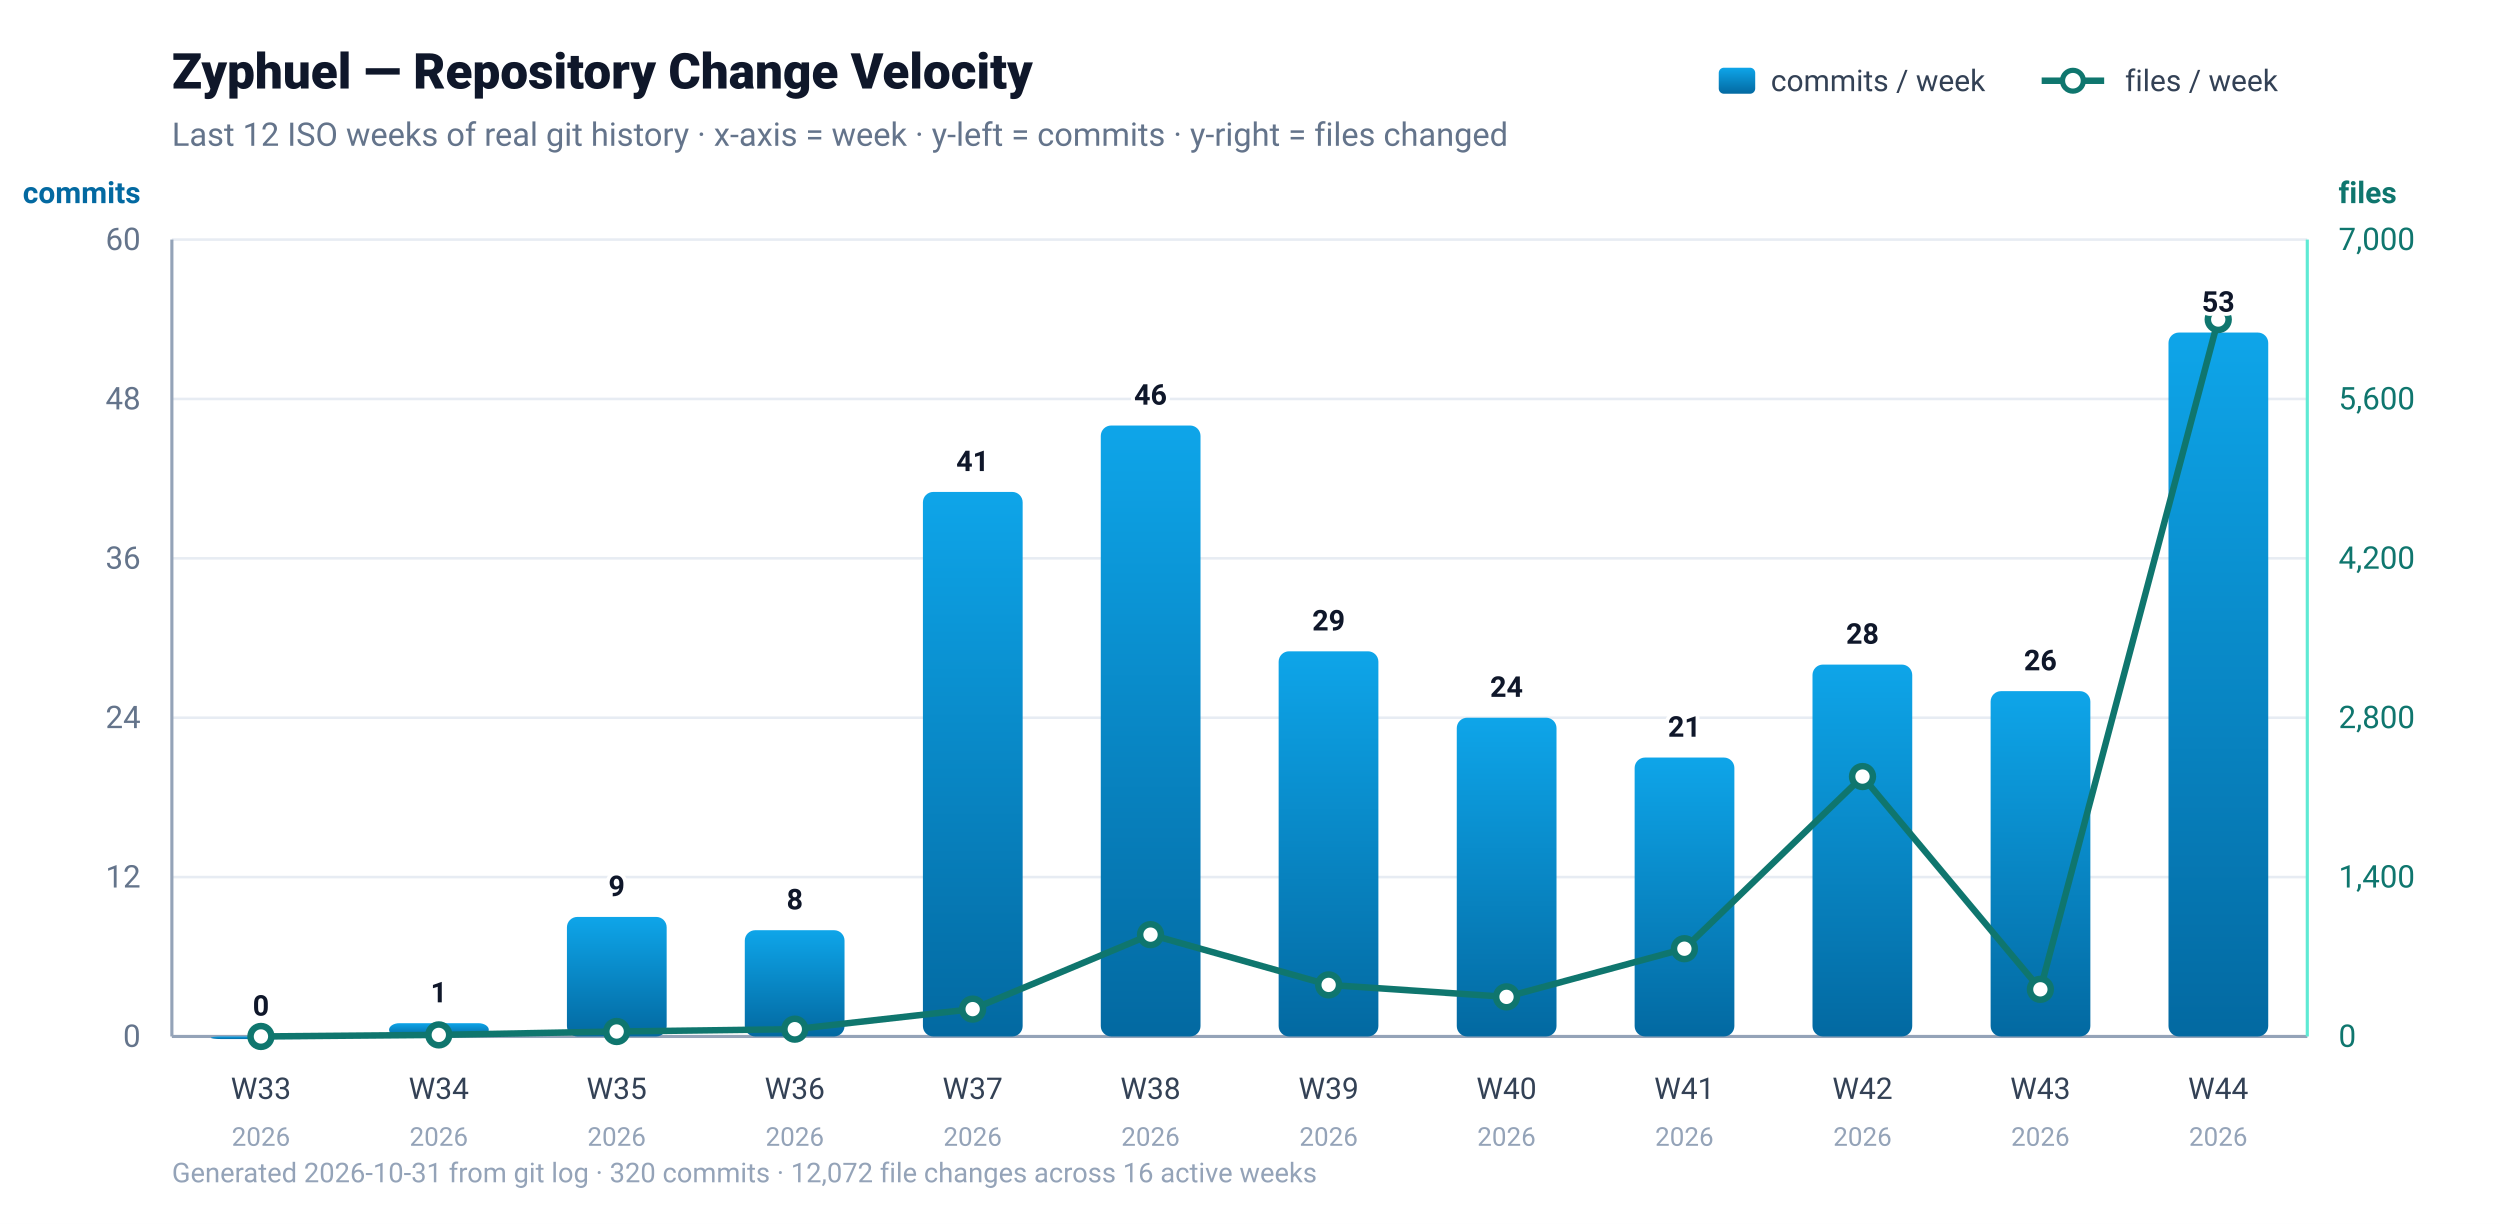
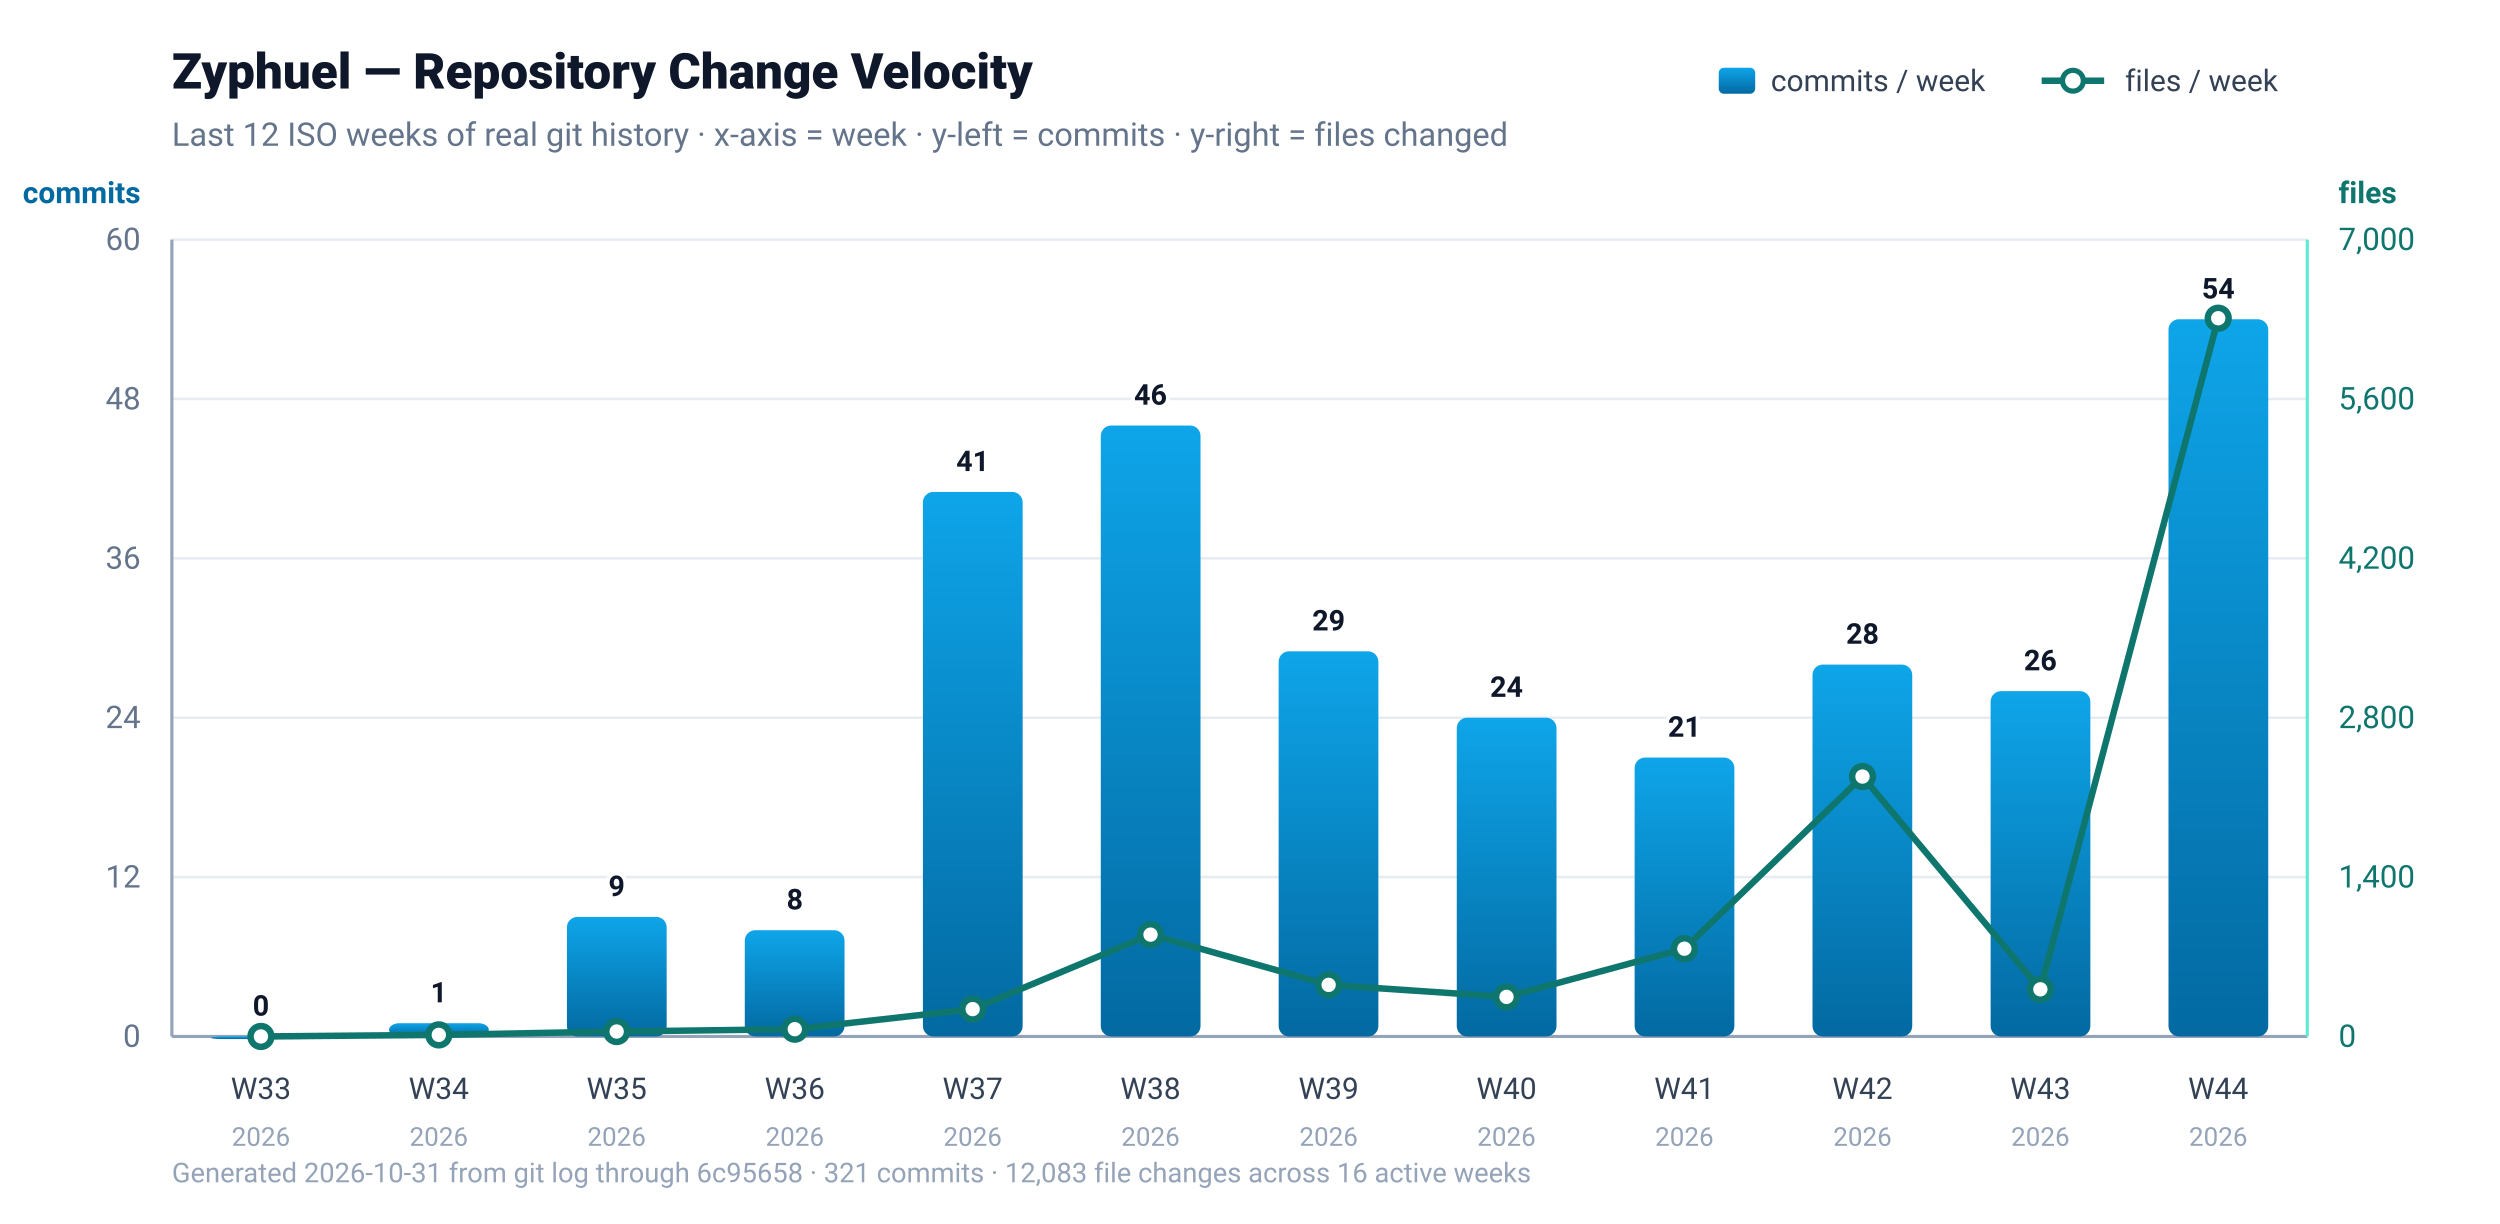
<svg xmlns="http://www.w3.org/2000/svg" width="960" height="470" viewBox="0 0 960 470" role="img" aria-label="Zyphuel repository change velocity: commits and files changed per ISO week">
  <defs>
    <linearGradient id="barGrad" x1="0" y1="0" x2="0" y2="1">
      <stop offset="0%" stop-color="#0ea5e9" />
      <stop offset="100%" stop-color="#0369a1" />
    </linearGradient>
    <style>
      text { font-family: -apple-system, BlinkMacSystemFont, "Segoe UI", Roboto, Helvetica, Arial, sans-serif; }
    </style>
  </defs>
  <rect width="960" height="470" fill="#ffffff" />
  <text x="66" y="34" font-size="19" font-weight="800" fill="#0f172a">Zyphuel — Repository Change Velocity</text>
  <text x="66" y="56" font-size="12.5" fill="#64748b">Last 12 ISO weeks of real git history · x-axis = week · y-left = commits · y-right = files changed</text>
  <rect x="660" y="26" width="14" height="10" rx="2" fill="url(#barGrad)" />
  <text x="680" y="35" font-size="11.5" fill="#334155">commits / week</text>
  <line x1="784" y1="31" x2="808" y2="31" stroke="#0f766e" stroke-width="2.5" />
  <circle cx="796" cy="31" r="4" fill="#ffffff" stroke="#0f766e" stroke-width="2" />
  <text x="816" y="35" font-size="11.5" fill="#334155">files / week</text>
  <line x1="66" y1="398.0" x2="886.0" y2="398.0" stroke="#e7ecf3" stroke-width="1" />
  <text x="54" y="402.0" text-anchor="end" font-size="12" fill="#64748b">0</text>
  <text x="898.0" y="402.0" text-anchor="start" font-size="12" fill="#0f766e">0</text>
  <line x1="66" y1="336.8" x2="886.0" y2="336.8" stroke="#e7ecf3" stroke-width="1" />
  <text x="54" y="340.8" text-anchor="end" font-size="12" fill="#64748b">12</text>
  <text x="898.0" y="340.8" text-anchor="start" font-size="12" fill="#0f766e">1,400</text>
  <line x1="66" y1="275.6" x2="886.0" y2="275.6" stroke="#e7ecf3" stroke-width="1" />
  <text x="54" y="279.6" text-anchor="end" font-size="12" fill="#64748b">24</text>
  <text x="898.0" y="279.6" text-anchor="start" font-size="12" fill="#0f766e">2,800</text>
  <line x1="66" y1="214.4" x2="886.0" y2="214.4" stroke="#e7ecf3" stroke-width="1" />
  <text x="54" y="218.4" text-anchor="end" font-size="12" fill="#64748b">36</text>
  <text x="898.0" y="218.4" text-anchor="start" font-size="12" fill="#0f766e">4,200</text>
  <line x1="66" y1="153.2" x2="886.0" y2="153.2" stroke="#e7ecf3" stroke-width="1" />
  <text x="54" y="157.2" text-anchor="end" font-size="12" fill="#64748b">48</text>
  <text x="898.0" y="157.2" text-anchor="start" font-size="12" fill="#0f766e">5,600</text>
  <line x1="66" y1="92.0" x2="886.0" y2="92.0" stroke="#e7ecf3" stroke-width="1" />
  <text x="54" y="96.0" text-anchor="end" font-size="12" fill="#64748b">60</text>
  <text x="898.0" y="96.0" text-anchor="start" font-size="12" fill="#0f766e">7,000</text>
  <line x1="66" y1="92" x2="66" y2="398" stroke="#94a3b8" stroke-width="1.2" />
  <line x1="66" y1="398" x2="886" y2="398" stroke="#94a3b8" stroke-width="1.2" />
  <line x1="886" y1="92" x2="886" y2="398" stroke="#5eead4" stroke-width="1.2" />
  <text x="54" y="78" text-anchor="end" font-size="11.5" font-weight="700" fill="#0369a1">commits</text>
  <text x="898" y="78" font-size="11.5" font-weight="700" fill="#0f766e">files</text>
  <rect x="81.0" y="398.0" width="38.3" height="1.0" rx="4" fill="url(#barGrad)" />
  <rect x="149.4" y="392.9" width="38.3" height="5.1" rx="4" fill="url(#barGrad)" />
  <rect x="217.7" y="352.1" width="38.3" height="45.9" rx="4" fill="url(#barGrad)" />
  <rect x="286.0" y="357.2" width="38.3" height="40.8" rx="4" fill="url(#barGrad)" />
  <rect x="354.4" y="188.9" width="38.3" height="209.1" rx="4" fill="url(#barGrad)" />
  <rect x="422.7" y="163.4" width="38.3" height="234.6" rx="4" fill="url(#barGrad)" />
  <rect x="491.0" y="250.1" width="38.3" height="147.9" rx="4" fill="url(#barGrad)" />
  <rect x="559.4" y="275.6" width="38.3" height="122.4" rx="4" fill="url(#barGrad)" />
  <rect x="627.7" y="290.9" width="38.3" height="107.1" rx="4" fill="url(#barGrad)" />
  <rect x="696.0" y="255.2" width="38.3" height="142.8" rx="4" fill="url(#barGrad)" />
  <rect x="764.4" y="265.4" width="38.3" height="132.6" rx="4" fill="url(#barGrad)" />
-   <rect x="832.7" y="127.7" width="38.3" height="270.3" rx="4" fill="url(#barGrad)" />
-   <polyline points="100.2,398.0 168.5,397.4 236.8,396.1 305.2,395.2 373.5,387.5 441.8,358.9 510.2,378.2 578.5,382.8 646.8,364.3 715.2,298.2 783.5,379.9 851.8,122.7" fill="none" stroke="#0f766e" stroke-width="2.5" stroke-linejoin="round" stroke-linecap="round" />
+   <rect x="832.7" y="122.6" width="38.3" height="275.4" rx="4" fill="url(#barGrad)" />
+   <polyline points="100.2,398.0 168.5,397.4 236.8,396.1 305.2,395.2 373.5,387.5 441.8,358.9 510.2,378.2 578.5,382.8 646.8,364.3 715.2,298.2 783.5,379.9 851.8,122.2" fill="none" stroke="#0f766e" stroke-width="2.5" stroke-linejoin="round" stroke-linecap="round" />
  <circle cx="100.2" cy="398.0" r="4" fill="#ffffff" stroke="#0f766e" stroke-width="2.5" />
  <circle cx="168.5" cy="397.4" r="4" fill="#ffffff" stroke="#0f766e" stroke-width="2.5" />
  <circle cx="236.8" cy="396.1" r="4" fill="#ffffff" stroke="#0f766e" stroke-width="2.5" />
  <circle cx="305.2" cy="395.2" r="4" fill="#ffffff" stroke="#0f766e" stroke-width="2.5" />
  <circle cx="373.5" cy="387.5" r="4" fill="#ffffff" stroke="#0f766e" stroke-width="2.5" />
  <circle cx="441.8" cy="358.9" r="4" fill="#ffffff" stroke="#0f766e" stroke-width="2.5" />
  <circle cx="510.2" cy="378.2" r="4" fill="#ffffff" stroke="#0f766e" stroke-width="2.5" />
  <circle cx="578.5" cy="382.8" r="4" fill="#ffffff" stroke="#0f766e" stroke-width="2.5" />
  <circle cx="646.8" cy="364.3" r="4" fill="#ffffff" stroke="#0f766e" stroke-width="2.5" />
  <circle cx="715.2" cy="298.2" r="4" fill="#ffffff" stroke="#0f766e" stroke-width="2.5" />
  <circle cx="783.5" cy="379.9" r="4" fill="#ffffff" stroke="#0f766e" stroke-width="2.5" />
-   <circle cx="851.8" cy="122.7" r="4" fill="#ffffff" stroke="#0f766e" stroke-width="2.5" />
+   <circle cx="851.8" cy="122.2" r="4" fill="#ffffff" stroke="#0f766e" stroke-width="2.5" />
  <text x="100.2" y="390.0" text-anchor="middle" font-size="11" font-weight="700" fill="#0f172a" paint-order="stroke" stroke="#ffffff" stroke-width="3" stroke-linejoin="round">0</text>
  <text x="168.5" y="384.9" text-anchor="middle" font-size="11" font-weight="700" fill="#0f172a" paint-order="stroke" stroke="#ffffff" stroke-width="3" stroke-linejoin="round">1</text>
  <text x="236.8" y="344.1" text-anchor="middle" font-size="11" font-weight="700" fill="#0f172a" paint-order="stroke" stroke="#ffffff" stroke-width="3" stroke-linejoin="round">9</text>
  <text x="305.2" y="349.2" text-anchor="middle" font-size="11" font-weight="700" fill="#0f172a" paint-order="stroke" stroke="#ffffff" stroke-width="3" stroke-linejoin="round">8</text>
  <text x="373.5" y="180.9" text-anchor="middle" font-size="11" font-weight="700" fill="#0f172a" paint-order="stroke" stroke="#ffffff" stroke-width="3" stroke-linejoin="round">41</text>
  <text x="441.8" y="155.4" text-anchor="middle" font-size="11" font-weight="700" fill="#0f172a" paint-order="stroke" stroke="#ffffff" stroke-width="3" stroke-linejoin="round">46</text>
  <text x="510.2" y="242.1" text-anchor="middle" font-size="11" font-weight="700" fill="#0f172a" paint-order="stroke" stroke="#ffffff" stroke-width="3" stroke-linejoin="round">29</text>
  <text x="578.5" y="267.6" text-anchor="middle" font-size="11" font-weight="700" fill="#0f172a" paint-order="stroke" stroke="#ffffff" stroke-width="3" stroke-linejoin="round">24</text>
  <text x="646.8" y="282.9" text-anchor="middle" font-size="11" font-weight="700" fill="#0f172a" paint-order="stroke" stroke="#ffffff" stroke-width="3" stroke-linejoin="round">21</text>
  <text x="715.2" y="247.2" text-anchor="middle" font-size="11" font-weight="700" fill="#0f172a" paint-order="stroke" stroke="#ffffff" stroke-width="3" stroke-linejoin="round">28</text>
  <text x="783.5" y="257.4" text-anchor="middle" font-size="11" font-weight="700" fill="#0f172a" paint-order="stroke" stroke="#ffffff" stroke-width="3" stroke-linejoin="round">26</text>
-   <text x="851.8" y="119.7" text-anchor="middle" font-size="11" font-weight="700" fill="#0f172a" paint-order="stroke" stroke="#ffffff" stroke-width="3" stroke-linejoin="round">53</text>
+   <text x="851.8" y="114.6" text-anchor="middle" font-size="11" font-weight="700" fill="#0f172a" paint-order="stroke" stroke="#ffffff" stroke-width="3" stroke-linejoin="round">54</text>
  <text x="100.2" y="422.0" text-anchor="middle" font-size="11.5" fill="#334155">W33</text>
  <text x="168.5" y="422.0" text-anchor="middle" font-size="11.5" fill="#334155">W34</text>
  <text x="236.8" y="422.0" text-anchor="middle" font-size="11.5" fill="#334155">W35</text>
  <text x="305.2" y="422.0" text-anchor="middle" font-size="11.5" fill="#334155">W36</text>
  <text x="373.5" y="422.0" text-anchor="middle" font-size="11.5" fill="#334155">W37</text>
  <text x="441.8" y="422.0" text-anchor="middle" font-size="11.5" fill="#334155">W38</text>
  <text x="510.2" y="422.0" text-anchor="middle" font-size="11.5" fill="#334155">W39</text>
  <text x="578.5" y="422.0" text-anchor="middle" font-size="11.5" fill="#334155">W40</text>
  <text x="646.8" y="422.0" text-anchor="middle" font-size="11.5" fill="#334155">W41</text>
  <text x="715.2" y="422.0" text-anchor="middle" font-size="11.5" fill="#334155">W42</text>
  <text x="783.5" y="422.0" text-anchor="middle" font-size="11.5" fill="#334155">W43</text>
  <text x="851.8" y="422.0" text-anchor="middle" font-size="11.5" fill="#334155">W44</text>
  <text x="100.2" y="440.0" text-anchor="middle" font-size="10" fill="#94a3b8">2026</text>
  <text x="168.5" y="440.0" text-anchor="middle" font-size="10" fill="#94a3b8">2026</text>
  <text x="236.8" y="440.0" text-anchor="middle" font-size="10" fill="#94a3b8">2026</text>
  <text x="305.2" y="440.0" text-anchor="middle" font-size="10" fill="#94a3b8">2026</text>
  <text x="373.5" y="440.0" text-anchor="middle" font-size="10" fill="#94a3b8">2026</text>
  <text x="441.8" y="440.0" text-anchor="middle" font-size="10" fill="#94a3b8">2026</text>
  <text x="510.2" y="440.0" text-anchor="middle" font-size="10" fill="#94a3b8">2026</text>
  <text x="578.5" y="440.0" text-anchor="middle" font-size="10" fill="#94a3b8">2026</text>
  <text x="646.8" y="440.0" text-anchor="middle" font-size="10" fill="#94a3b8">2026</text>
  <text x="715.2" y="440.0" text-anchor="middle" font-size="10" fill="#94a3b8">2026</text>
  <text x="783.5" y="440.0" text-anchor="middle" font-size="10" fill="#94a3b8">2026</text>
  <text x="851.8" y="440.0" text-anchor="middle" font-size="10" fill="#94a3b8">2026</text>
-   <text x="66" y="454" font-size="10.5" fill="#94a3b8">Generated 2026-10-31 from git log · 320 commits · 12,072 file changes across 16 active weeks</text>
+   <text x="66" y="454" font-size="10.5" fill="#94a3b8">Generated 2026-10-31 from git log through 6c95658 · 321 commits · 12,083 file changes across 16 active weeks</text>
</svg>
